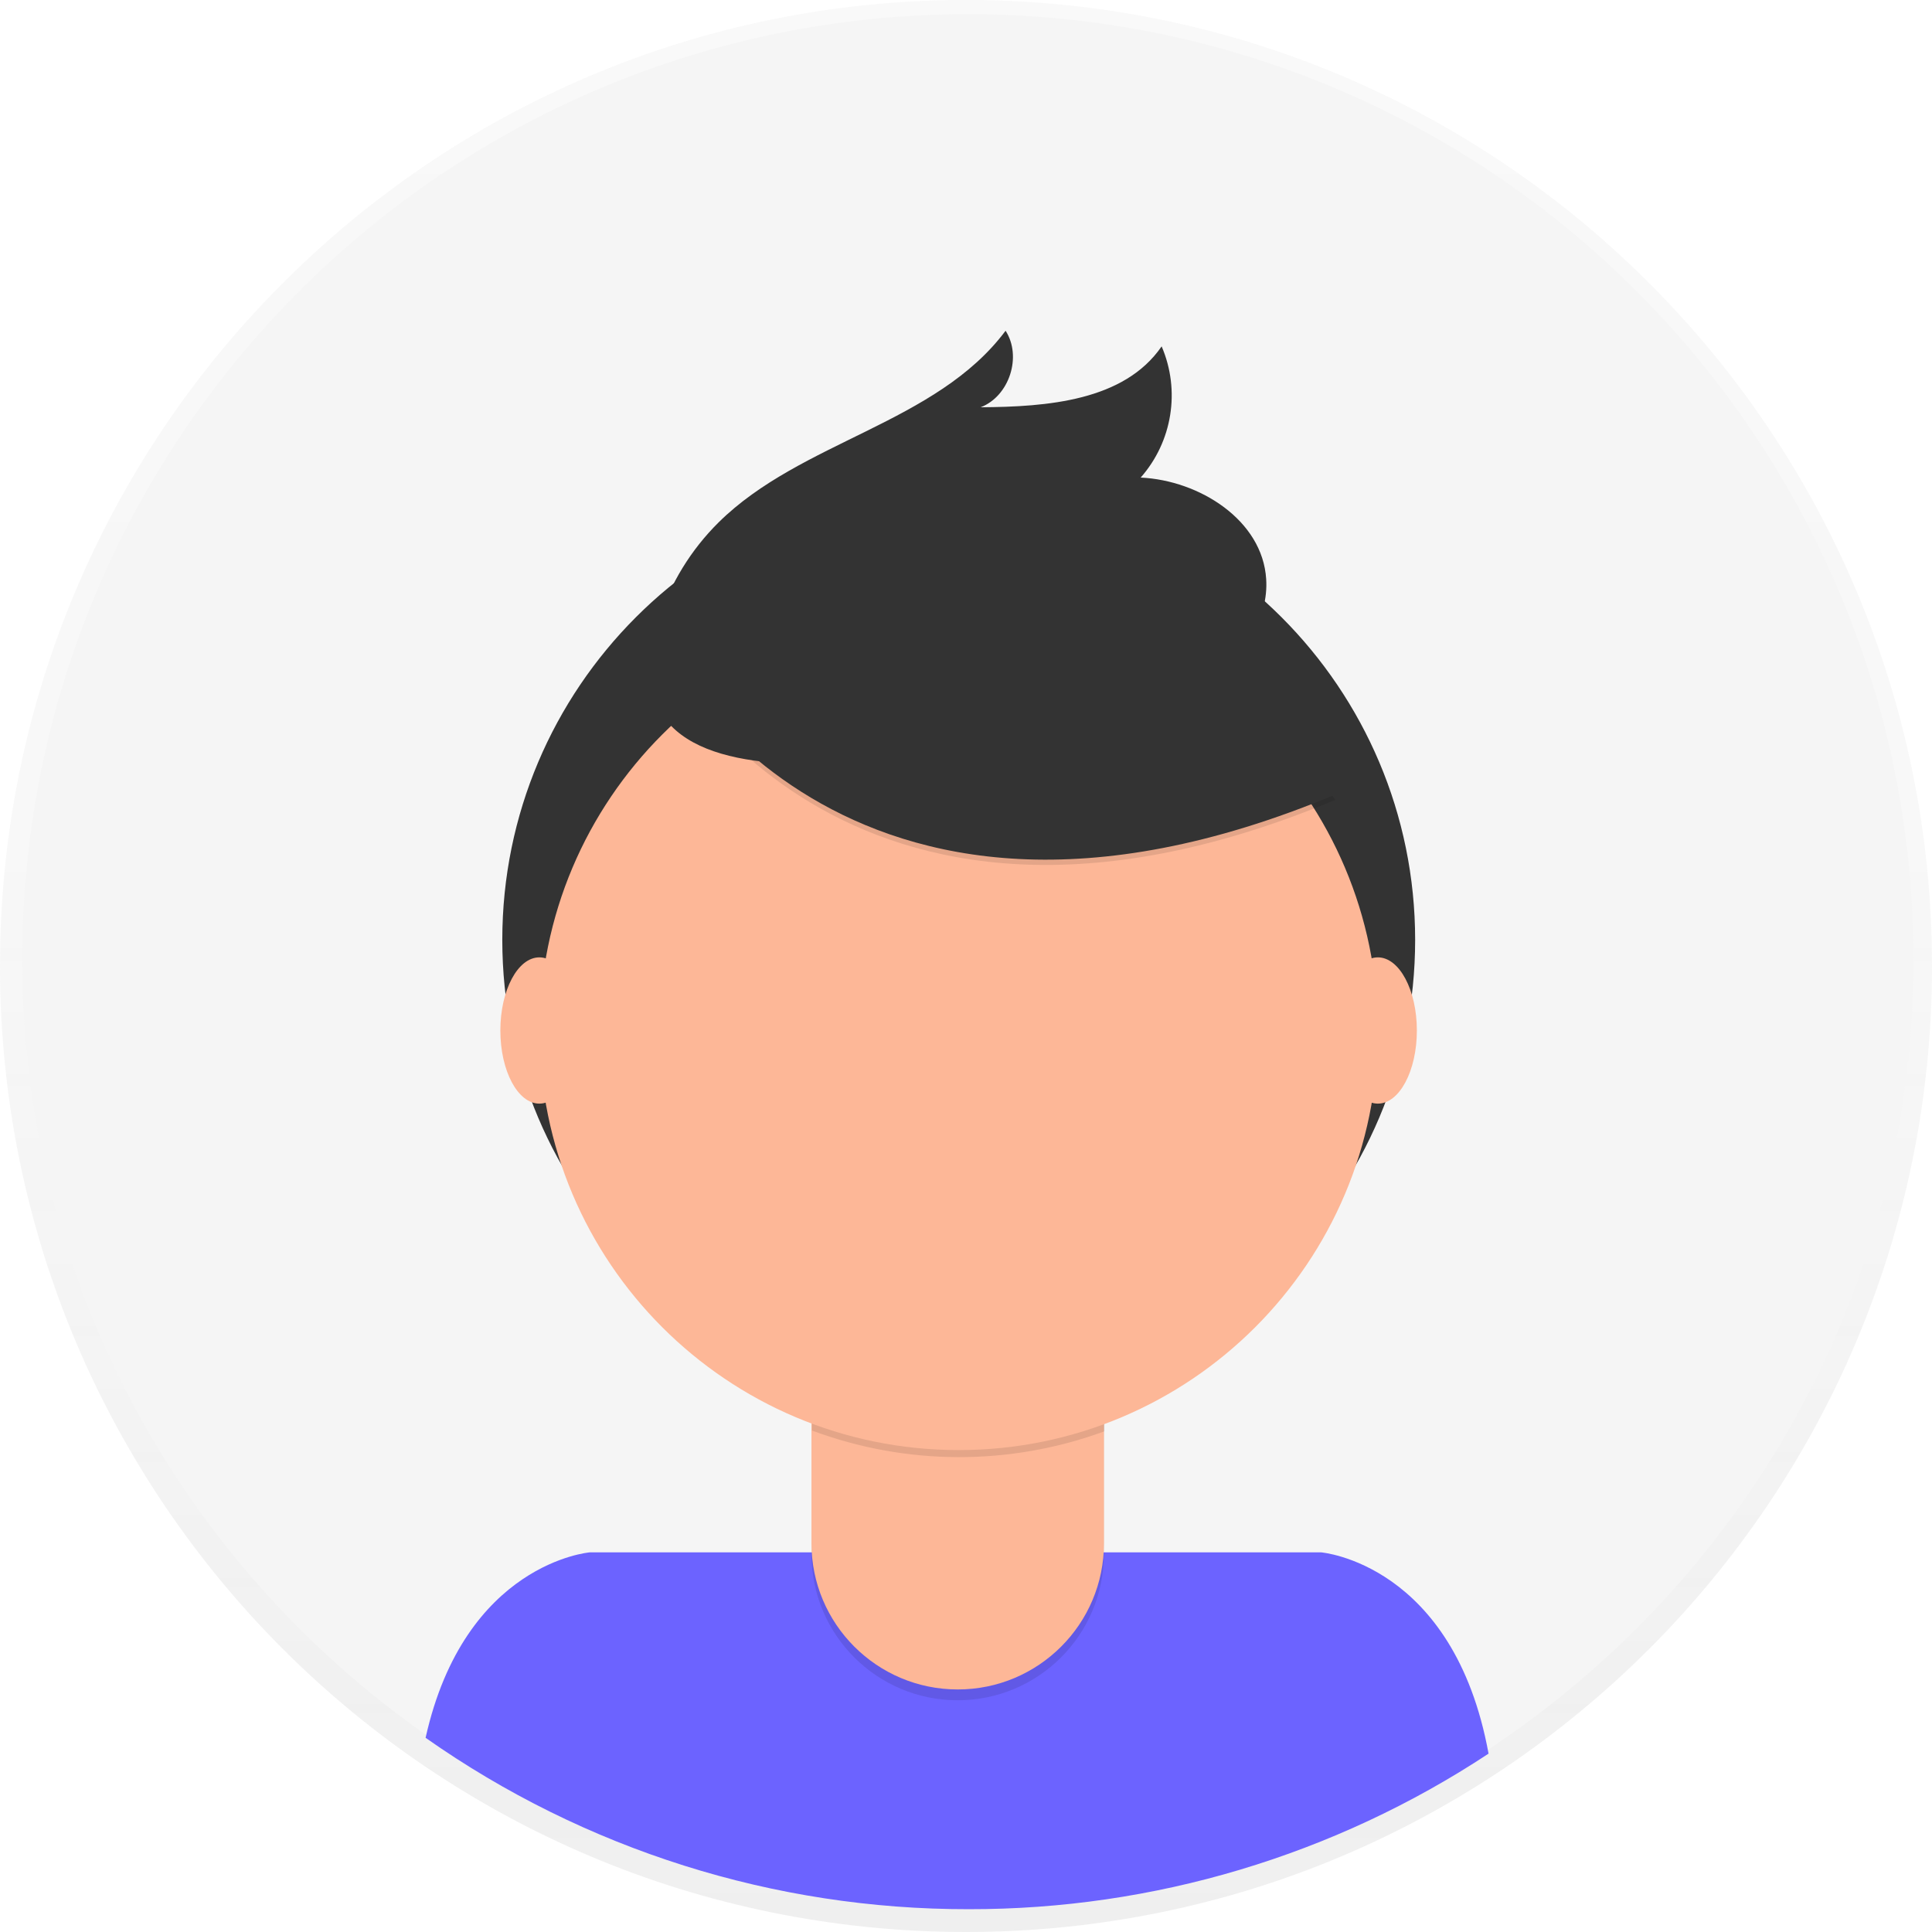
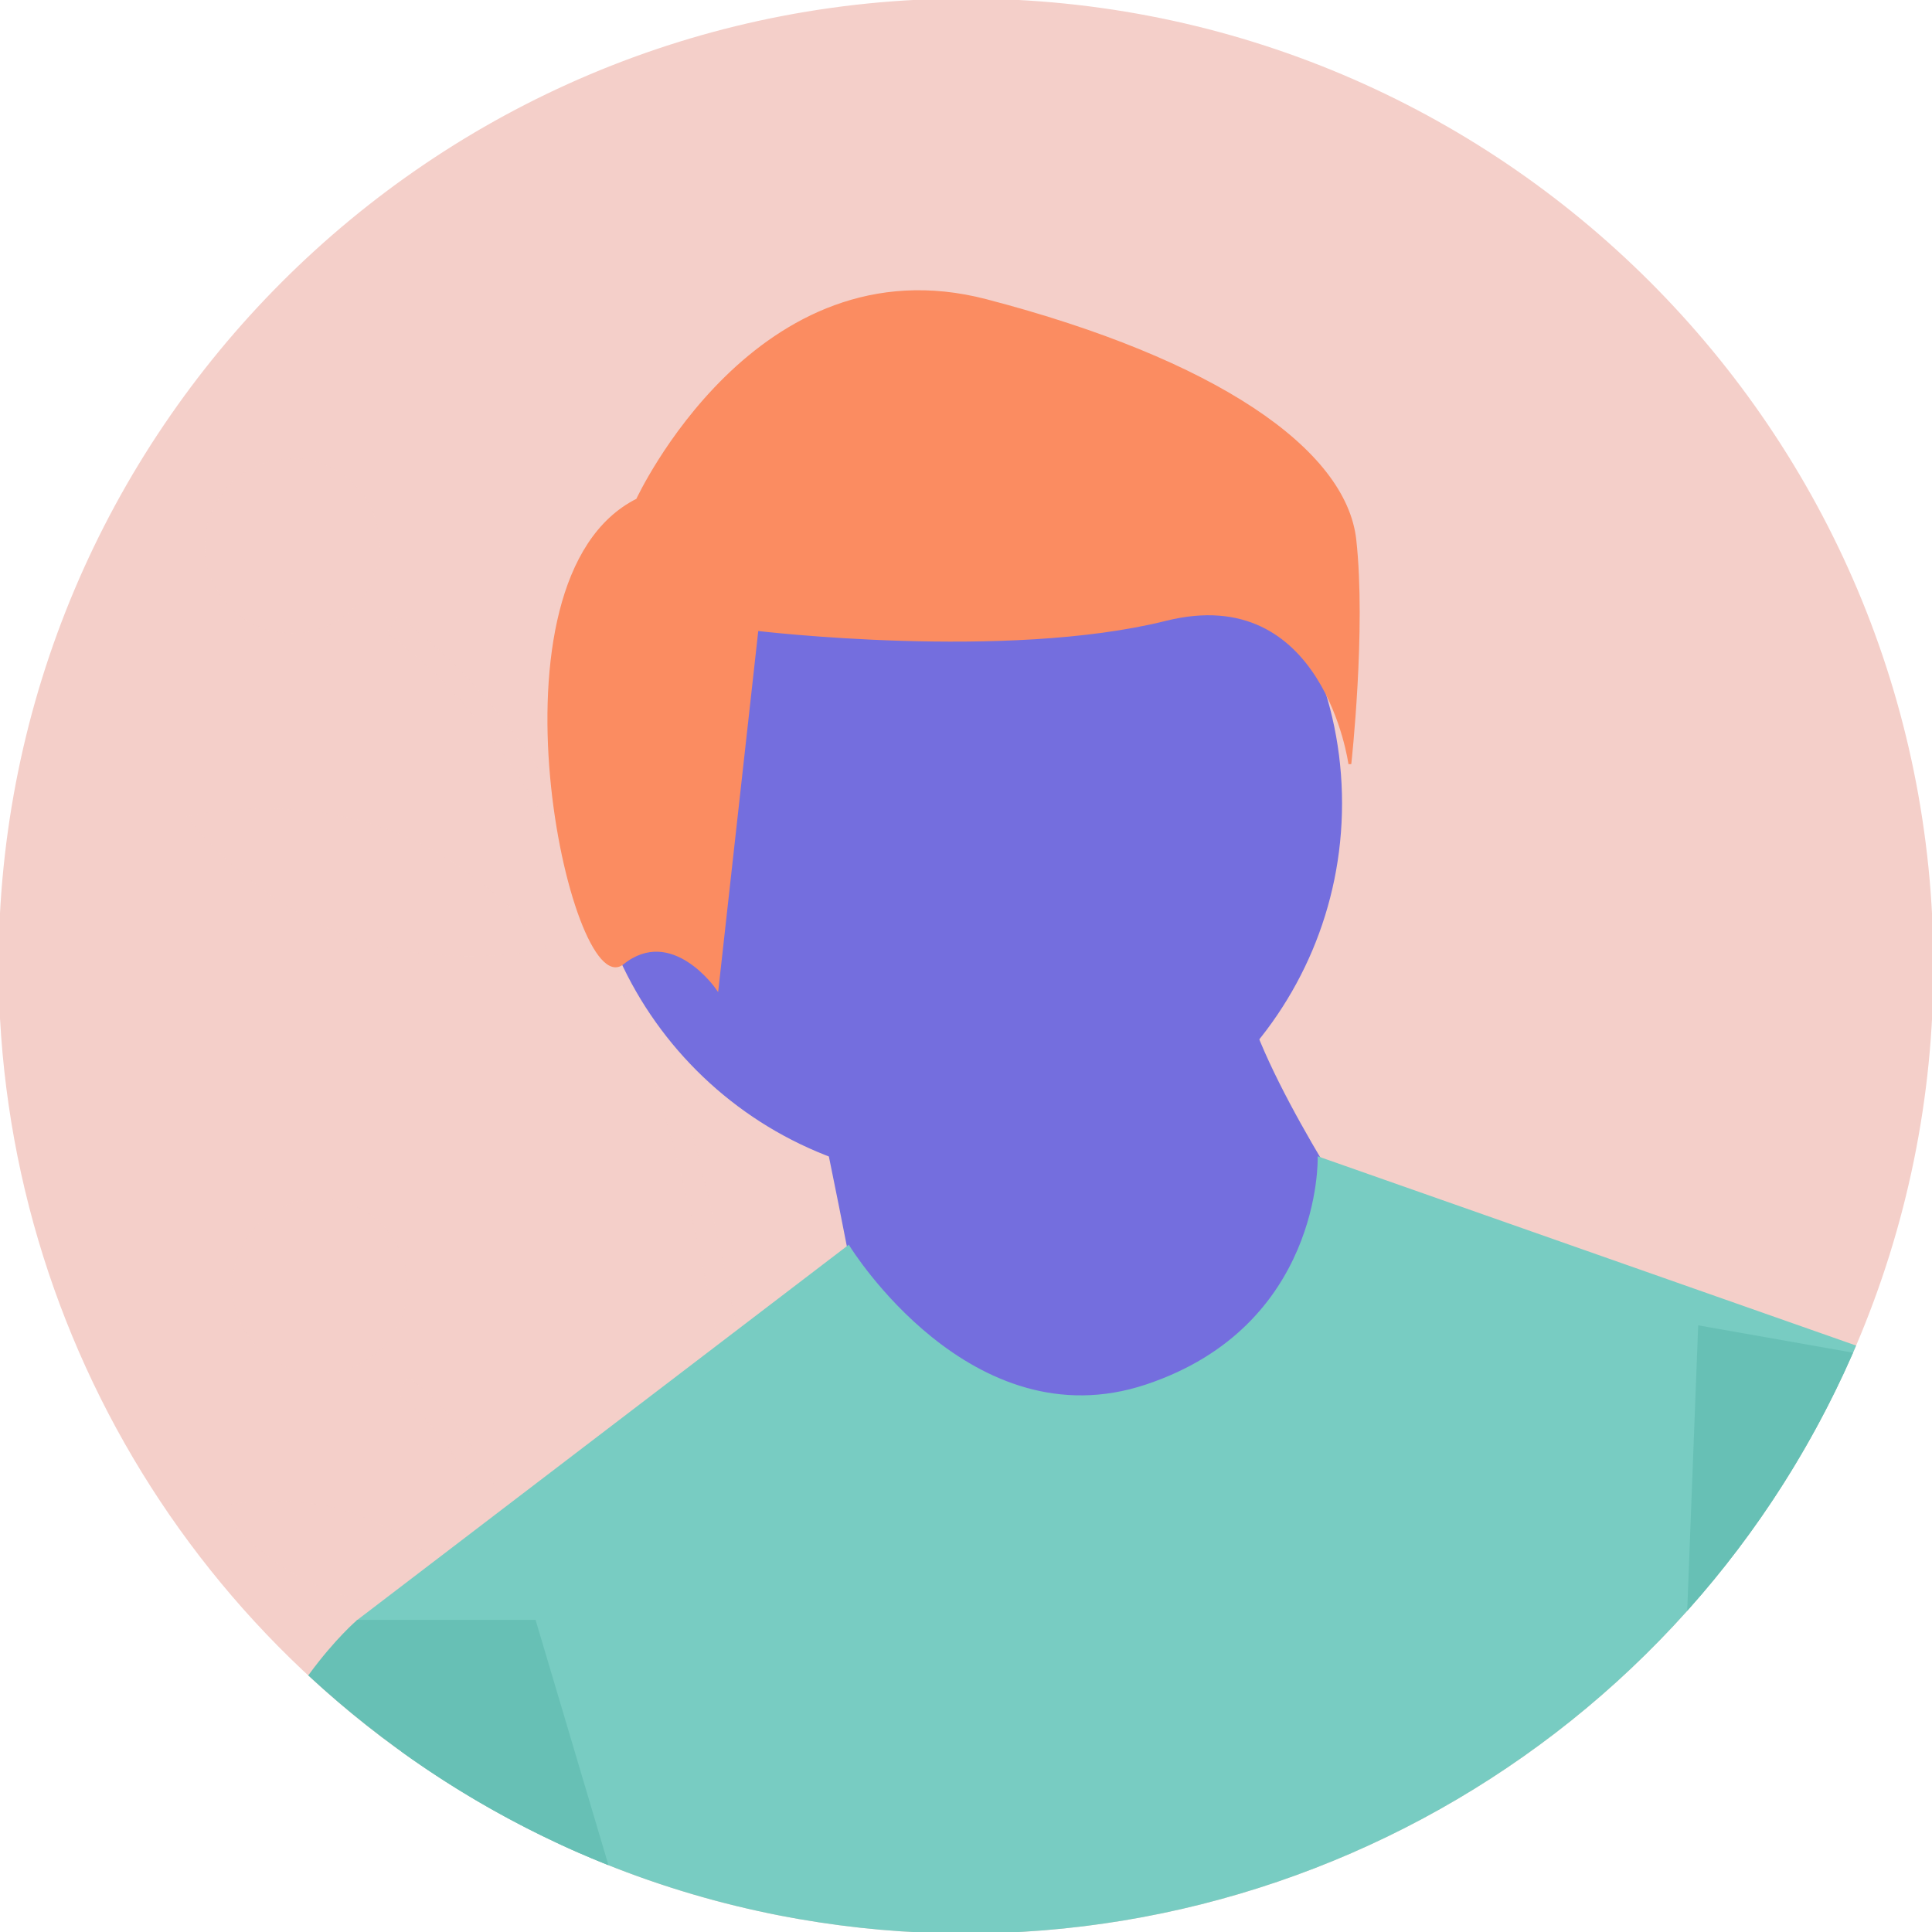
- <svg xmlns="http://www.w3.org/2000/svg" id="457bf273-24a3-4fd8-a857-e9b918267d6a" data-name="Layer 1" width="698" height="698" viewBox="0 0 698 698">
-   <defs>
-     <linearGradient id="b247946c-c62f-4d08-994a-4c3d64e1e98f" x1="349" y1="698" x2="349" gradientUnits="userSpaceOnUse">
-       <stop offset="0" stop-color="gray" stop-opacity="0.25" />
-       <stop offset="0.54" stop-color="gray" stop-opacity="0.12" />
-       <stop offset="1" stop-color="gray" stop-opacity="0.1" />
-     </linearGradient>
-   </defs>
-   <g opacity="0.5">
-     <circle cx="349" cy="349" r="349" fill="url(#b247946c-c62f-4d08-994a-4c3d64e1e98f)" />
-   </g>
-   <circle cx="349.68" cy="346.77" r="341.64" fill="#f5f5f5" />
-   <path d="M601,790.76a340,340,0,0,0,187.79-56.2c-12.59-68.8-60.5-72.72-60.5-72.72H464.09s-45.21,3.71-59.33,67A340.07,340.07,0,0,0,601,790.76Z" transform="translate(-251 -101)" fill="#6c63ff" />
-   <circle cx="346.37" cy="339.57" r="164.9" fill="#333" />
-   <path d="M293.15,476.92H398.81a0,0,0,0,1,0,0v84.53A52.83,52.83,0,0,1,346,614.28h0a52.83,52.83,0,0,1-52.83-52.83V476.92a0,0,0,0,1,0,0Z" opacity="0.1" />
-   <path d="M296.5,473h99a3.35,3.35,0,0,1,3.35,3.35v81.18A52.83,52.83,0,0,1,346,610.37h0a52.83,52.83,0,0,1-52.83-52.83V476.35A3.35,3.35,0,0,1,296.5,473Z" fill="#fdb797" />
-   <path d="M544.34,617.82a152.07,152.07,0,0,0,105.66.29v-13H544.34Z" transform="translate(-251 -101)" opacity="0.1" />
-   <circle cx="346.37" cy="372.44" r="151.45" fill="#fdb797" />
-   <path d="M489.49,335.68S553.32,465.24,733.37,390l-41.92-65.73-74.31-26.67Z" transform="translate(-251 -101)" opacity="0.1" />
-   <path d="M489.49,333.78s63.83,129.56,243.88,54.3l-41.92-65.73-74.31-26.67Z" transform="translate(-251 -101)" fill="#333" />
-   <path d="M488.93,325a87.49,87.49,0,0,1,21.69-35.27c29.79-29.45,78.63-35.66,103.68-69.24,6,9.32,1.36,23.65-9,27.65,24-.16,51.81-2.26,65.38-22a44.89,44.89,0,0,1-7.57,47.4c21.27,1,44,15.4,45.34,36.65.92,14.16-8,27.56-19.59,35.68s-25.71,11.85-39.56,14.9C608.86,369.7,462.54,407.07,488.93,325Z" transform="translate(-251 -101)" fill="#333" />
-   <ellipse cx="194.86" cy="372.3" rx="14.09" ry="26.42" fill="#fdb797" />
-   <ellipse cx="497.8" cy="372.3" rx="14.09" ry="26.42" fill="#fdb797" />
+ <svg xmlns="http://www.w3.org/2000/svg" id="e59edb86-a3bc-4694-8aac-31e565ca5cfc" data-name="Layer 1" width="676" height="676" viewBox="0 0 676 676">
+   <path d="M938,450a336.852,336.852,0,0,1-27.22,133.1L909.66,585.68A338.559,338.559,0,0,1,541.35,782.93q-3.045-.54-6.08-1.12a334.981,334.981,0,0,1-61.14-18.03q-4.815-1.935-9.56-4.01c-2.16-.94-4.32-1.91-6.46-2.91A338.414,338.414,0,0,1,262,450c0-186.67,151.33-338,338-338S938,263.33,938,450Z" transform="translate(-262 -112)" fill="#6760dc" style="fill: rgb(244, 207, 201); stroke: rgb(244, 207, 201);" />
+   <path d="M541.35,782.93q-3.045-.54-6.08-1.12c-1.32-38.31-5.85-116.94-21.3-199.29C505.52,537.45,493.79,491.25,477.52,449.95a412.604,412.604,0,0,0-19.07-41.84c-16.44-31.05-36.38-57.19-60.56-74.9l3.56-4.86q30.165,22.11,54.22,62.08,7.215,11.97,13.86,25.54,7.125,14.52,13.59,30.83,4.125,10.38,7.97,21.48,16.74,48.195,28.46,109.98,2.595,13.65,4.94,27.97C536.6,680.2,540.25,748.59,541.35,782.93Z" transform="translate(-262 -112)" opacity="0.2" style="fill: rgb(244, 207, 201); stroke: rgb(244, 207, 201);" />
+   <path d="M464.57,759.77c-2.16-.94-4.32-1.91-6.46-2.91-2.09-22.7-5.93-50.86-12.95-77.59A254.557,254.557,0,0,0,433.35,644.07c-8.01-18.75-18.38-34.69-31.79-44.52l3.56-4.85c14.04,10.28,24.87,26.53,33.24,45.54,9.43,21.42,15.72,46.35,19.91,70.17C461.38,728.1,463.34,745.19,464.57,759.77Z" transform="translate(-262 -112)" opacity="0.2" style="fill: rgb(244, 207, 201); stroke: rgb(244, 207, 201);" />
+   <circle cx="102.262" cy="190.982" r="30.089" opacity="0.2" style="fill: rgb(244, 207, 201); stroke: rgb(244, 207, 201);" />
+   <circle cx="111.951" cy="449.991" r="30.089" opacity="0.2" style="fill: rgb(244, 207, 201); stroke: rgb(244, 207, 201);" />
+   <path d="M483.714,353.521c-6.38,35.997,7.705,68.592,7.705,68.592s24.43-25.768,30.81-61.766-7.705-68.592-7.705-68.592S490.095,317.524,483.714,353.521Z" transform="translate(-262 -112)" opacity="0.2" />
+   <path d="M383.718,438.971c34.335,12.555,68.837,4.498,68.837,4.498s-21.166-28.413-55.501-40.968-68.837-4.498-68.837-4.498S349.383,426.416,383.718,438.971Z" transform="translate(-262 -112)" opacity="0.2" style="fill: rgb(244, 207, 201); stroke: rgb(244, 207, 201);" />
+   <path d="M377.895,668.333c24.066,8.8,48.283,3.059,48.283,3.059S411.377,651.384,387.311,642.584s-48.283-3.059-48.283-3.059S353.829,659.533,377.895,668.333Z" transform="translate(-262 -112)" opacity="0.2" style="fill: rgb(244, 207, 201); stroke: rgb(244, 207, 201);" />
+   <circle cx="337.306" cy="281.079" r="131.77" fill="#d0cde1" style="fill: rgb(116, 110, 222); stroke: rgb(116, 110, 222);" />
+   <path d="M547.833,493.965s16.471,78.239,16.471,86.474,78.239,45.296,78.239,45.296L712.546,613.382,737.253,539.261s-41.178-61.767-41.178-86.474Z" transform="translate(-262 -112)" fill="#d0cde1" style="fill: rgb(116, 110, 222); stroke: rgb(116, 110, 222);" />
+   <path d="M910.78,583.1,909.66,585.68A338.559,338.559,0,0,1,541.35,782.93q-3.045-.54-6.08-1.12a334.981,334.981,0,0,1-61.14-18.03q-4.815-1.935-9.56-4.01c-2.16-.94-4.32-1.91-6.46-2.91a337.593,337.593,0,0,1-55.25-32.28l-15.62-45.31,8.78-6.7,18.06-13.79,19.27-14.71,5.01-3.83,75.61-57.72,5.58-4.26,39.3-30,.01-.01s42.5,69.25,104.27,48.66,60.42-79.63,60.42-79.63Z" transform="translate(-262 -112)" fill="#2f2e41" style="fill: rgb(120, 204, 194); stroke: rgb(120, 204, 194);" />
+   <path d="M485.035,286.916s41.837-90.646,122.023-69.728,125.51,52.296,128.996,83.673-1.743,78.443-1.743,78.443-8.716-64.498-64.498-50.552-142.941,3.486-142.941,3.486L512.926,457.748s-15.689-22.661-33.121-8.716S429.253,314.807,485.035,286.916Z" transform="translate(-262 -112)" fill="#2f2e41" style="fill: rgb(251, 140, 97); stroke: rgb(251, 140, 97);" />
+   <path d="M474.13,763.78q-4.815-1.935-9.56-4.01c-2.16-.94-4.32-1.91-6.46-2.91a338.835,338.835,0,0,1-87.59-58.7c9.19-12.52,16.72-18.89,16.72-18.89h61.77l9.26,31.14Z" transform="translate(-262 -112)" fill="#2f2e41" style="fill: rgb(103, 192, 181); stroke: rgb(103, 192, 181);" />
+   <path d="M856.67,576.32l52.99,9.36A337.944,337.944,0,0,1,852.9,674.25Z" transform="translate(-262 -112)" fill="#2f2e41" style="fill: rgb(103, 192, 181); stroke: rgb(103, 192, 181);" />
</svg>
